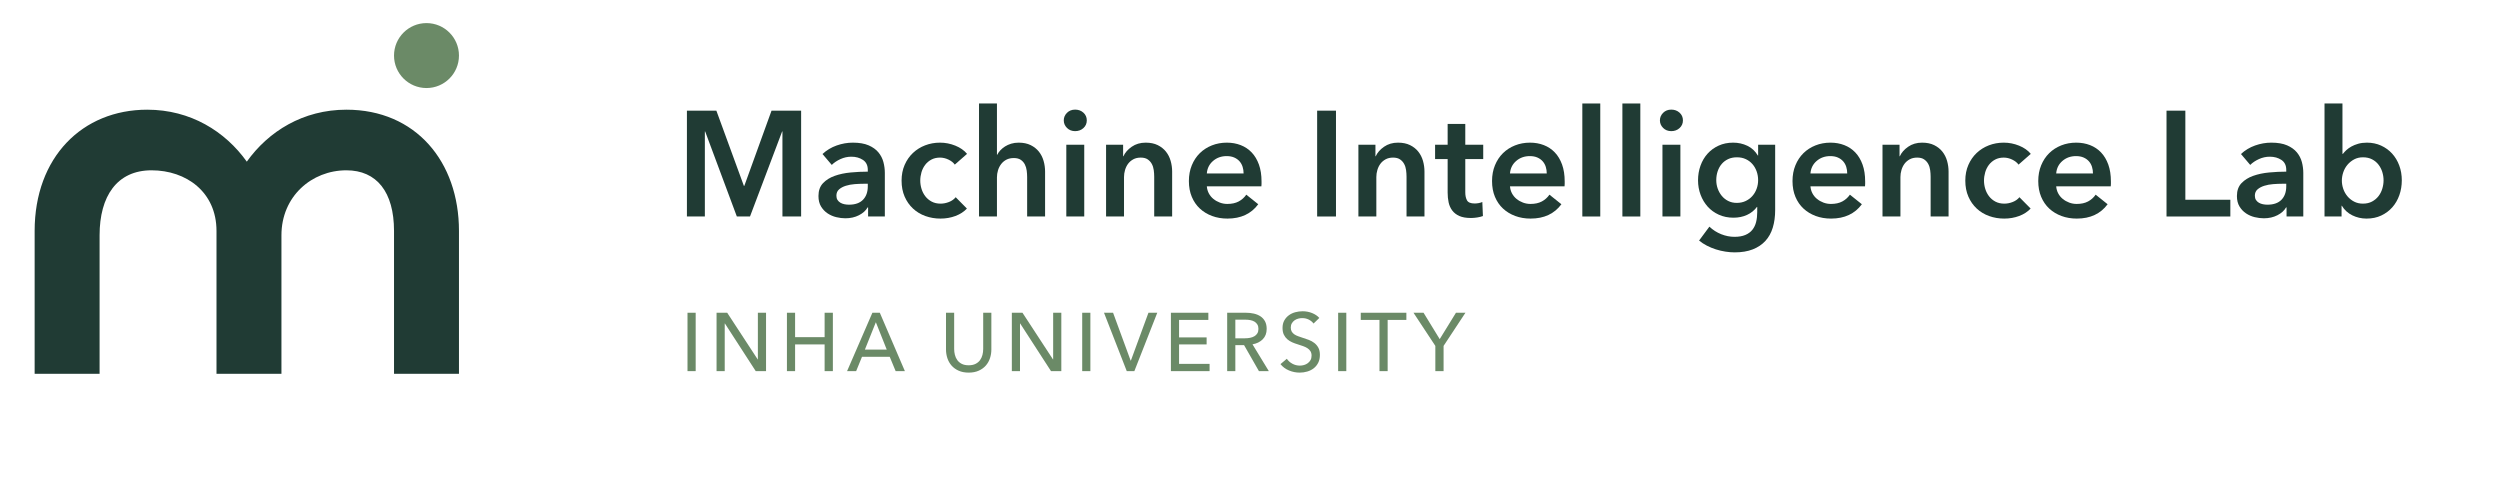
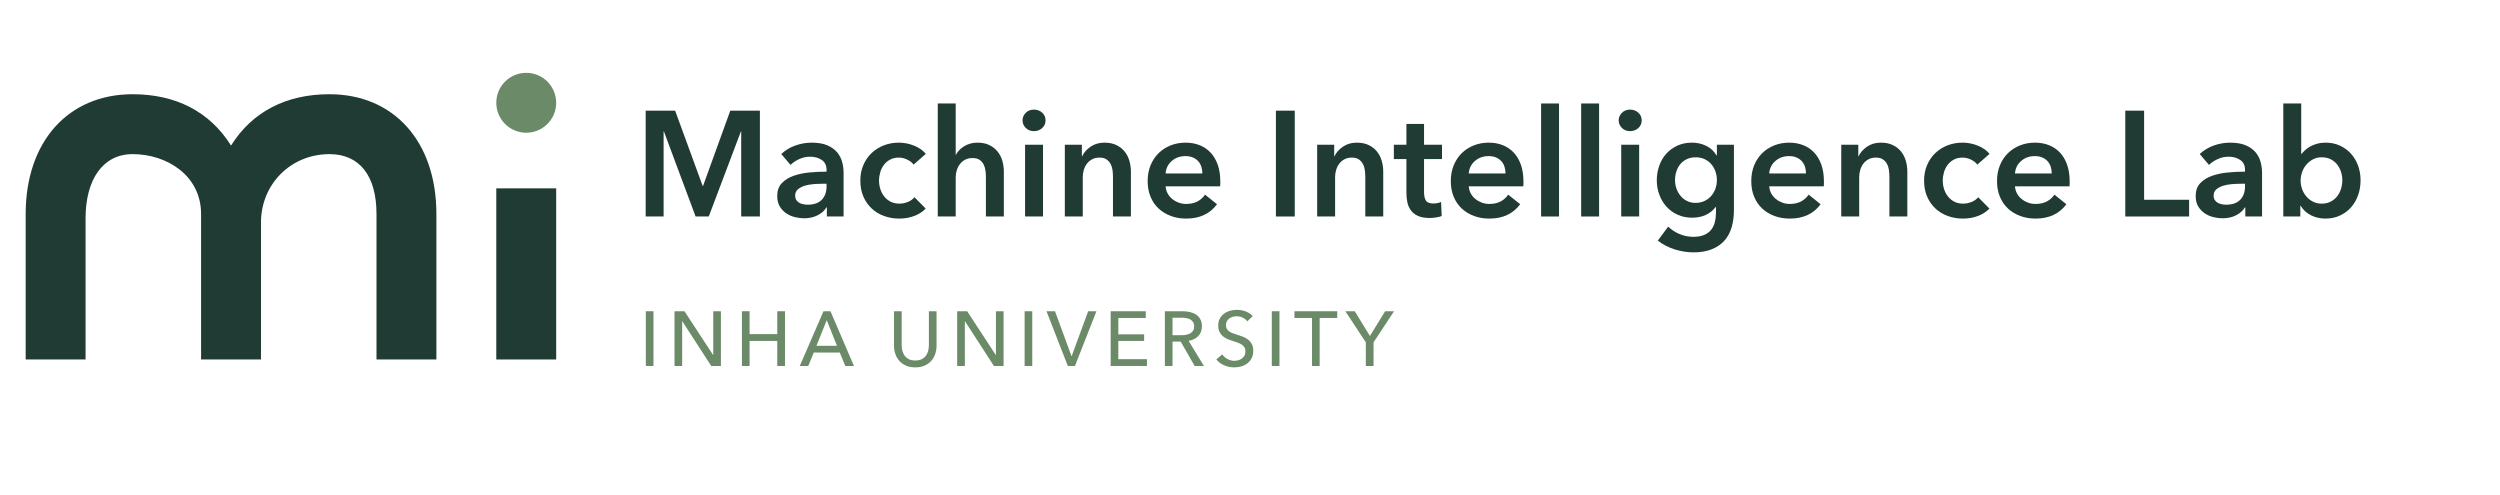
<svg xmlns="http://www.w3.org/2000/svg" viewBox="0 0 485 96" role="img" aria-label="Machine Intelligence Lab · Inha University">
-   <g transform="translate(0 7) scale(.84)">
-     <path d="M8 78V45C8 28 19 17 34 17C44 17 52 22 57 29C62 22 70 17 80 17C96 17 106 29 106 45V78H91V45C91 36 87 31 80 31C72 31 65 37 65 46V78H50V45C50 36 43 31 35 31C27 31 23 37 23 46V78Z" fill="#203b34" />
-     <circle cx="98.5" cy="4.5" r="7.5" fill="#6b8a67" />
+   <g transform="translate(0 5) scale(.83)">
+     <path d="M6 78V44C6 27 16 16 31 16C41 16 49 20 54 28C59 20 67 16 77 16C92 16 102 27 102 44V78H88V44C88 35 84 30 77 30C68 30 61 37 61 46V78H47V44C47 35 39 30 31 30C24 30 20 36 20 45V78Z" fill="#203b34" />
+     <path d="M116 38H130V78H116Z" fill="#203b34" />
+     <circle cx="123" cy="18" r="7" fill="#6b8a67" />
  </g>
  <g fill="#203b34">
-     <path d="M78 708H275L459 205H462L644 708H842V0H717V569H715L500 0H412L200 569H198V0H78Z" transform="translate(131.000 42) scale(0.029 -0.029)" />
-     <path d="M370 61H367Q349 29 309.0 8.5Q269 -12 218 -12Q189 -12 157.5 -4.5Q126 3 99.5 20.5Q73 38 55.5 66.5Q38 95 38 137Q38 191 68.5 223.0Q99 255 147.0 272.0Q195 289 253.5 294.5Q312 300 368 300V312Q368 357 335.5 378.5Q303 400 258 400Q220 400 185.0 384.0Q150 368 127 345L65 418Q106 456 159.5 475.0Q213 494 268 494Q332 494 373.5 476.0Q415 458 439.0 429.0Q463 400 472.5 364.0Q482 328 482 292V0H370ZM368 219H341Q312 219 280.0 216.5Q248 214 221.0 205.5Q194 197 176.0 181.5Q158 166 158 139Q158 122 165.5 110.5Q173 99 185.0 92.0Q197 85 212.0 82.0Q227 79 242 79Q304 79 336.0 112.0Q368 145 368 202Z" transform="translate(157.680 42) scale(0.029 -0.029)" />
-     <path d="M400 347Q386 367 358.0 380.5Q330 394 301 394Q268 394 243.0 380.5Q218 367 201.5 345.0Q185 323 177.0 295.5Q169 268 169 240Q169 212 177.5 184.5Q186 157 203.0 135.0Q220 113 245.5 99.5Q271 86 305 86Q333 86 361.0 97.0Q389 108 406 129L481 53Q451 21 404.5 3.5Q358 -14 304 -14Q251 -14 203.5 3.0Q156 20 120.5 53.0Q85 86 64.5 133.0Q44 180 44 240Q44 298 64.5 345.0Q85 392 120.0 425.0Q155 458 201.5 476.0Q248 494 301 494Q354 494 403.5 474.0Q453 454 482 419Z" transform="translate(173.630 42) scale(0.029 -0.029)" />
-     <path d="M339 494Q386 494 419.5 477.5Q453 461 474.5 434.0Q496 407 506.0 372.0Q516 337 516 300V0H396V264Q396 285 393.0 307.5Q390 330 380.5 348.5Q371 367 353.5 379.0Q336 391 307 391Q278 391 257.0 380.0Q236 369 222.0 350.5Q208 332 201.0 309.0Q194 286 194 262V0H74V756H194V413H196Q203 428 216.5 442.5Q230 457 248.0 468.5Q266 480 289.0 487.0Q312 494 339 494Z" transform="translate(187.782 42) scale(0.029 -0.029)" />
-     <path d="M74 480H194V0H74ZM57 643Q57 672 78.5 693.5Q100 715 133 715Q166 715 188.5 694.5Q211 674 211 643Q211 612 188.5 591.5Q166 571 133 571Q100 571 78.5 592.5Q57 614 57 643Z" transform="translate(204.718 42) scale(0.029 -0.029)" />
-     <path d="M72 480H186V403H188Q204 439 243.5 466.5Q283 494 337 494Q384 494 417.5 477.5Q451 461 472.5 434.0Q494 407 504.0 372.0Q514 337 514 300V0H394V266Q394 287 391.0 310.0Q388 333 378.0 351.5Q368 370 350.5 382.0Q333 394 304 394Q275 394 254.0 382.5Q233 371 219.5 353.0Q206 335 199.0 311.5Q192 288 192 264V0H72Z" transform="translate(212.490 42) scale(0.029 -0.029)" />
-     <path d="M410 288Q410 311 403.5 332.0Q397 353 383.0 369.0Q369 385 347.5 394.5Q326 404 297 404Q243 404 205.5 371.5Q168 339 164 288ZM530 234Q530 226 530.0 218.0Q530 210 529 202H164Q166 176 177.5 154.5Q189 133 208.0 117.5Q227 102 251.0 93.0Q275 84 301 84Q346 84 377.0 100.5Q408 117 428 146L508 82Q437 -14 302 -14Q246 -14 199.0 3.5Q152 21 117.5 53.0Q83 85 63.5 131.5Q44 178 44 237Q44 295 63.5 342.5Q83 390 117.0 423.5Q151 457 197.5 475.5Q244 494 298 494Q348 494 390.5 477.5Q433 461 464.0 428.5Q495 396 512.5 347.5Q530 299 530 234Z" transform="translate(229.368 42) scale(0.029 -0.029)" />
-     <path d="M78 708H204V0H78Z" transform="translate(253.264 42) scale(0.029 -0.029)" />
-     <path d="M72 480H186V403H188Q204 439 243.5 466.5Q283 494 337 494Q384 494 417.5 477.5Q451 461 472.5 434.0Q494 407 504.0 372.0Q514 337 514 300V0H394V266Q394 287 391.0 310.0Q388 333 378.0 351.5Q368 370 350.5 382.0Q333 394 304 394Q275 394 254.0 382.5Q233 371 219.5 353.0Q206 335 199.0 311.5Q192 288 192 264V0H72Z" transform="translate(261.442 42) scale(0.029 -0.029)" />
-     <path d="M3 384V480H87V619H205V480H325V384H205V161Q205 129 216.5 108.0Q228 87 268 87Q280 87 294.0 89.5Q308 92 319 97L323 3Q307 -3 285.0 -6.5Q263 -10 243 -10Q195 -10 165.0 3.5Q135 17 117.5 40.5Q100 64 93.5 94.5Q87 125 87 160V384Z" transform="translate(278.320 42) scale(0.029 -0.029)" />
-     <path d="M410 288Q410 311 403.5 332.0Q397 353 383.0 369.0Q369 385 347.5 394.5Q326 404 297 404Q243 404 205.5 371.5Q168 339 164 288ZM530 234Q530 226 530.0 218.0Q530 210 529 202H164Q166 176 177.5 154.5Q189 133 208.0 117.5Q227 102 251.0 93.0Q275 84 301 84Q346 84 377.0 100.5Q408 117 428 146L508 82Q437 -14 302 -14Q246 -14 199.0 3.5Q152 21 117.5 53.0Q83 85 63.5 131.5Q44 178 44 237Q44 295 63.5 342.5Q83 390 117.0 423.5Q151 457 197.5 475.5Q244 494 298 494Q348 494 390.5 477.5Q433 461 464.0 428.5Q495 396 512.5 347.5Q530 299 530 234Z" transform="translate(288.180 42) scale(0.029 -0.029)" />
-     <path d="M74 756H194V0H74Z" transform="translate(304.826 42) scale(0.029 -0.029)" />
-     <path d="M74 756H194V0H74Z" transform="translate(312.598 42) scale(0.029 -0.029)" />
-     <path d="M74 480H194V0H74ZM57 643Q57 672 78.5 693.5Q100 715 133 715Q166 715 188.5 694.5Q211 674 211 643Q211 612 188.5 591.5Q166 571 133 571Q100 571 78.5 592.5Q57 614 57 643Z" transform="translate(320.370 42) scale(0.029 -0.029)" />
-     <path d="M560 480V43Q560 -22 544.0 -74.5Q528 -127 494.5 -163.5Q461 -200 410.0 -220.0Q359 -240 289 -240Q260 -240 227.5 -235.0Q195 -230 163.5 -220.0Q132 -210 103.0 -195.0Q74 -180 51 -161L120 -68Q155 -101 199.0 -118.5Q243 -136 288 -136Q331 -136 360.5 -123.5Q390 -111 407.5 -89.0Q425 -67 432.5 -37.0Q440 -7 440 29V64H438Q412 29 371.5 10.5Q331 -8 281 -8Q227 -8 183.0 12.0Q139 32 108.5 66.0Q78 100 61.0 145.5Q44 191 44 242Q44 294 60.5 340.0Q77 386 107.5 420.0Q138 454 181.5 474.0Q225 494 279 494Q330 494 374.0 473.0Q418 452 444 408H446V480ZM304 396Q271 396 245.5 384.0Q220 372 202.5 351.5Q185 331 175.5 303.0Q166 275 166 243Q166 214 175.5 187.0Q185 160 202.5 138.5Q220 117 245.5 104.0Q271 91 303 91Q336 91 362.5 103.5Q389 116 407.5 137.0Q426 158 436.0 185.5Q446 213 446 243Q446 274 436.0 302.0Q426 330 407.5 351.0Q389 372 363.0 384.0Q337 396 304 396Z" transform="translate(328.142 42) scale(0.029 -0.029)" />
-     <path d="M410 288Q410 311 403.5 332.0Q397 353 383.0 369.0Q369 385 347.5 394.5Q326 404 297 404Q243 404 205.5 371.5Q168 339 164 288ZM530 234Q530 226 530.0 218.0Q530 210 529 202H164Q166 176 177.5 154.5Q189 133 208.0 117.5Q227 102 251.0 93.0Q275 84 301 84Q346 84 377.0 100.5Q408 117 428 146L508 82Q437 -14 302 -14Q246 -14 199.0 3.5Q152 21 117.5 53.0Q83 85 63.5 131.5Q44 178 44 237Q44 295 63.5 342.5Q83 390 117.0 423.5Q151 457 197.5 475.5Q244 494 298 494Q348 494 390.5 477.5Q433 461 464.0 428.5Q495 396 512.5 347.5Q530 299 530 234Z" transform="translate(346.470 42) scale(0.029 -0.029)" />
-     <path d="M72 480H186V403H188Q204 439 243.5 466.5Q283 494 337 494Q384 494 417.5 477.5Q451 461 472.5 434.0Q494 407 504.0 372.0Q514 337 514 300V0H394V266Q394 287 391.0 310.0Q388 333 378.0 351.5Q368 370 350.5 382.0Q333 394 304 394Q275 394 254.0 382.5Q233 371 219.5 353.0Q206 335 199.0 311.5Q192 288 192 264V0H72Z" transform="translate(363.116 42) scale(0.029 -0.029)" />
-     <path d="M400 347Q386 367 358.0 380.5Q330 394 301 394Q268 394 243.0 380.5Q218 367 201.5 345.0Q185 323 177.0 295.5Q169 268 169 240Q169 212 177.5 184.5Q186 157 203.0 135.0Q220 113 245.5 99.5Q271 86 305 86Q333 86 361.0 97.0Q389 108 406 129L481 53Q451 21 404.5 3.5Q358 -14 304 -14Q251 -14 203.5 3.0Q156 20 120.5 53.0Q85 86 64.5 133.0Q44 180 44 240Q44 298 64.5 345.0Q85 392 120.0 425.0Q155 458 201.5 476.0Q248 494 301 494Q354 494 403.5 474.0Q453 454 482 419Z" transform="translate(379.994 42) scale(0.029 -0.029)" />
-     <path d="M410 288Q410 311 403.5 332.0Q397 353 383.0 369.0Q369 385 347.5 394.5Q326 404 297 404Q243 404 205.5 371.5Q168 339 164 288ZM530 234Q530 226 530.0 218.0Q530 210 529 202H164Q166 176 177.5 154.5Q189 133 208.0 117.5Q227 102 251.0 93.0Q275 84 301 84Q346 84 377.0 100.5Q408 117 428 146L508 82Q437 -14 302 -14Q246 -14 199.0 3.5Q152 21 117.5 53.0Q83 85 63.5 131.5Q44 178 44 237Q44 295 63.5 342.5Q83 390 117.0 423.5Q151 457 197.5 475.5Q244 494 298 494Q348 494 390.5 477.5Q433 461 464.0 428.5Q495 396 512.5 347.5Q530 299 530 234Z" transform="translate(394.146 42) scale(0.029 -0.029)" />
-     <path d="M78 708H204V112H505V0H78Z" transform="translate(418.042 42) scale(0.029 -0.029)" />
-     <path d="M370 61H367Q349 29 309.0 8.5Q269 -12 218 -12Q189 -12 157.5 -4.5Q126 3 99.5 20.5Q73 38 55.5 66.5Q38 95 38 137Q38 191 68.5 223.0Q99 255 147.0 272.0Q195 289 253.5 294.5Q312 300 368 300V312Q368 357 335.5 378.5Q303 400 258 400Q220 400 185.0 384.0Q150 368 127 345L65 418Q106 456 159.5 475.0Q213 494 268 494Q332 494 373.5 476.0Q415 458 439.0 429.0Q463 400 472.5 364.0Q482 328 482 292V0H370ZM368 219H341Q312 219 280.0 216.5Q248 214 221.0 205.5Q194 197 176.0 181.5Q158 166 158 139Q158 122 165.5 110.5Q173 99 185.0 92.0Q197 85 212.0 82.0Q227 79 242 79Q304 79 336.0 112.0Q368 145 368 202Z" transform="translate(432.861 42) scale(0.029 -0.029)" />
-     <path d="M194 756V419H197Q206 431 220.0 444.0Q234 457 253.5 468.0Q273 479 299.0 486.5Q325 494 358 494Q409 494 452.0 474.5Q495 455 526.0 421.0Q557 387 574.0 341.0Q591 295 591 242Q591 189 574.5 142.5Q558 96 527.5 61.5Q497 27 453.5 6.5Q410 -14 355 -14Q304 -14 259.5 8.0Q215 30 190 72H188V0H74V756ZM469 242Q469 270 460.5 297.5Q452 325 435.0 347.0Q418 369 392.0 382.5Q366 396 331 396Q298 396 272.0 382.0Q246 368 227.5 346.0Q209 324 199.5 296.0Q190 268 190 240Q190 212 199.5 184.5Q209 157 227.5 135.0Q246 113 272.0 99.5Q298 86 331 86Q366 86 392.0 100.0Q418 114 435.0 136.0Q452 158 460.5 186.0Q469 214 469 242Z" transform="translate(448.811 42) scale(0.029 -0.029)" />
+     <path d="M78 708H275L459 205H462L644 708H842V0H717V569H715L500 0H412L200 569H198V0H78Z" transform="translate(123.000 42) scale(0.029 -0.029)" />
+     <path d="M370 61H367Q349 29 309.0 8.5Q269 -12 218 -12Q189 -12 157.5 -4.5Q126 3 99.5 20.5Q73 38 55.5 66.5Q38 95 38 137Q38 191 68.5 223.0Q99 255 147.0 272.0Q195 289 253.5 294.5Q312 300 368 300V312Q368 357 335.5 378.5Q303 400 258 400Q220 400 185.0 384.0Q150 368 127 345L65 418Q106 456 159.5 475.0Q213 494 268 494Q332 494 373.5 476.0Q415 458 439.0 429.0Q463 400 472.5 364.0Q482 328 482 292V0H370ZM368 219H341Q312 219 280.0 216.5Q248 214 221.0 205.5Q194 197 176.0 181.5Q158 166 158 139Q158 122 165.5 110.5Q173 99 185.0 92.0Q197 85 212.0 82.0Q227 79 242 79Q304 79 336.0 112.0Q368 145 368 202Z" transform="translate(149.680 42) scale(0.029 -0.029)" />
+     <path d="M400 347Q386 367 358.0 380.5Q330 394 301 394Q268 394 243.0 380.5Q218 367 201.5 345.0Q185 323 177.0 295.5Q169 268 169 240Q169 212 177.5 184.5Q186 157 203.0 135.0Q220 113 245.5 99.5Q271 86 305 86Q333 86 361.0 97.0Q389 108 406 129L481 53Q451 21 404.5 3.5Q358 -14 304 -14Q251 -14 203.5 3.0Q156 20 120.5 53.0Q85 86 64.5 133.0Q44 180 44 240Q44 298 64.5 345.0Q85 392 120.0 425.0Q155 458 201.5 476.0Q248 494 301 494Q354 494 403.5 474.0Q453 454 482 419Z" transform="translate(165.630 42) scale(0.029 -0.029)" />
+     <path d="M339 494Q386 494 419.5 477.5Q453 461 474.5 434.0Q496 407 506.0 372.0Q516 337 516 300V0H396V264Q396 285 393.0 307.5Q390 330 380.5 348.5Q371 367 353.5 379.0Q336 391 307 391Q278 391 257.0 380.0Q236 369 222.0 350.5Q208 332 201.0 309.0Q194 286 194 262V0H74V756H194V413H196Q203 428 216.5 442.5Q230 457 248.0 468.5Q266 480 289.0 487.0Q312 494 339 494Z" transform="translate(179.782 42) scale(0.029 -0.029)" />
+     <path d="M74 480H194V0H74ZM57 643Q57 672 78.5 693.5Q100 715 133 715Q166 715 188.5 694.5Q211 674 211 643Q211 612 188.5 591.5Q166 571 133 571Q100 571 78.5 592.5Q57 614 57 643Z" transform="translate(196.718 42) scale(0.029 -0.029)" />
+     <path d="M72 480H186V403H188Q204 439 243.5 466.5Q283 494 337 494Q384 494 417.5 477.5Q451 461 472.5 434.0Q494 407 504.0 372.0Q514 337 514 300V0H394V266Q394 287 391.0 310.0Q388 333 378.0 351.5Q368 370 350.5 382.0Q333 394 304 394Q275 394 254.0 382.5Q233 371 219.5 353.0Q206 335 199.0 311.5Q192 288 192 264V0H72Z" transform="translate(204.490 42) scale(0.029 -0.029)" />
+     <path d="M410 288Q410 311 403.5 332.0Q397 353 383.0 369.0Q369 385 347.5 394.5Q326 404 297 404Q243 404 205.5 371.5Q168 339 164 288ZM530 234Q530 226 530.0 218.0Q530 210 529 202H164Q166 176 177.5 154.5Q189 133 208.0 117.5Q227 102 251.0 93.0Q275 84 301 84Q346 84 377.0 100.5Q408 117 428 146L508 82Q437 -14 302 -14Q246 -14 199.0 3.5Q152 21 117.5 53.0Q83 85 63.5 131.5Q44 178 44 237Q44 295 63.5 342.5Q83 390 117.0 423.5Q151 457 197.5 475.5Q244 494 298 494Q348 494 390.5 477.5Q433 461 464.0 428.5Q495 396 512.5 347.5Q530 299 530 234Z" transform="translate(221.368 42) scale(0.029 -0.029)" />
+     <path d="M78 708H204V0H78Z" transform="translate(245.264 42) scale(0.029 -0.029)" />
+     <path d="M72 480H186V403H188Q204 439 243.5 466.5Q283 494 337 494Q384 494 417.5 477.5Q451 461 472.5 434.0Q494 407 504.0 372.0Q514 337 514 300V0H394V266Q394 287 391.0 310.0Q388 333 378.0 351.5Q368 370 350.5 382.0Q333 394 304 394Q275 394 254.0 382.5Q233 371 219.5 353.0Q206 335 199.0 311.5Q192 288 192 264V0H72Z" transform="translate(253.442 42) scale(0.029 -0.029)" />
+     <path d="M3 384V480H87V619H205V480H325V384H205V161Q205 129 216.5 108.0Q228 87 268 87Q280 87 294.0 89.5Q308 92 319 97L323 3Q307 -3 285.0 -6.5Q263 -10 243 -10Q195 -10 165.0 3.5Q135 17 117.5 40.5Q100 64 93.5 94.5Q87 125 87 160V384Z" transform="translate(270.320 42) scale(0.029 -0.029)" />
+     <path d="M410 288Q410 311 403.5 332.0Q397 353 383.0 369.0Q369 385 347.5 394.5Q326 404 297 404Q243 404 205.5 371.5Q168 339 164 288ZM530 234Q530 226 530.0 218.0Q530 210 529 202H164Q166 176 177.5 154.5Q189 133 208.0 117.5Q227 102 251.0 93.0Q275 84 301 84Q346 84 377.0 100.5Q408 117 428 146L508 82Q437 -14 302 -14Q246 -14 199.0 3.5Q152 21 117.5 53.0Q83 85 63.5 131.5Q44 178 44 237Q44 295 63.5 342.5Q83 390 117.0 423.5Q151 457 197.5 475.5Q244 494 298 494Q348 494 390.5 477.5Q433 461 464.0 428.5Q495 396 512.5 347.5Q530 299 530 234Z" transform="translate(280.180 42) scale(0.029 -0.029)" />
+     <path d="M74 756H194V0H74Z" transform="translate(296.826 42) scale(0.029 -0.029)" />
+     <path d="M74 756H194V0H74Z" transform="translate(304.598 42) scale(0.029 -0.029)" />
+     <path d="M74 480H194V0H74ZM57 643Q57 672 78.5 693.5Q100 715 133 715Q166 715 188.5 694.5Q211 674 211 643Q211 612 188.5 591.5Q166 571 133 571Q100 571 78.5 592.5Q57 614 57 643Z" transform="translate(312.370 42) scale(0.029 -0.029)" />
+     <path d="M560 480V43Q560 -22 544.0 -74.5Q528 -127 494.5 -163.5Q461 -200 410.0 -220.0Q359 -240 289 -240Q260 -240 227.5 -235.0Q195 -230 163.5 -220.0Q132 -210 103.0 -195.0Q74 -180 51 -161L120 -68Q155 -101 199.0 -118.5Q243 -136 288 -136Q331 -136 360.5 -123.5Q390 -111 407.5 -89.0Q425 -67 432.5 -37.0Q440 -7 440 29V64H438Q412 29 371.5 10.5Q331 -8 281 -8Q227 -8 183.0 12.0Q139 32 108.5 66.0Q78 100 61.0 145.5Q44 191 44 242Q44 294 60.5 340.0Q77 386 107.5 420.0Q138 454 181.5 474.0Q225 494 279 494Q330 494 374.0 473.0Q418 452 444 408H446V480ZM304 396Q271 396 245.5 384.0Q220 372 202.5 351.5Q185 331 175.5 303.0Q166 275 166 243Q166 214 175.5 187.0Q185 160 202.5 138.5Q220 117 245.5 104.0Q271 91 303 91Q336 91 362.5 103.5Q389 116 407.5 137.0Q426 158 436.0 185.5Q446 213 446 243Q446 274 436.0 302.0Q426 330 407.5 351.0Q389 372 363.0 384.0Q337 396 304 396Z" transform="translate(320.142 42) scale(0.029 -0.029)" />
+     <path d="M410 288Q410 311 403.5 332.0Q397 353 383.0 369.0Q369 385 347.5 394.5Q326 404 297 404Q243 404 205.5 371.5Q168 339 164 288ZM530 234Q530 226 530.0 218.0Q530 210 529 202H164Q166 176 177.5 154.5Q189 133 208.0 117.5Q227 102 251.0 93.0Q275 84 301 84Q346 84 377.0 100.5Q408 117 428 146L508 82Q437 -14 302 -14Q246 -14 199.0 3.5Q152 21 117.5 53.0Q83 85 63.5 131.5Q44 178 44 237Q44 295 63.5 342.5Q83 390 117.0 423.5Q151 457 197.5 475.5Q244 494 298 494Q348 494 390.5 477.5Q433 461 464.0 428.5Q495 396 512.5 347.5Q530 299 530 234Z" transform="translate(338.470 42) scale(0.029 -0.029)" />
+     <path d="M72 480H186V403H188Q204 439 243.5 466.5Q283 494 337 494Q384 494 417.5 477.5Q451 461 472.5 434.0Q494 407 504.0 372.0Q514 337 514 300V0H394V266Q394 287 391.0 310.0Q388 333 378.0 351.5Q368 370 350.5 382.0Q333 394 304 394Q275 394 254.0 382.5Q233 371 219.5 353.0Q206 335 199.0 311.5Q192 288 192 264V0H72Z" transform="translate(355.116 42) scale(0.029 -0.029)" />
+     <path d="M400 347Q386 367 358.0 380.5Q330 394 301 394Q268 394 243.0 380.5Q218 367 201.5 345.0Q185 323 177.0 295.5Q169 268 169 240Q169 212 177.5 184.5Q186 157 203.0 135.0Q220 113 245.5 99.5Q271 86 305 86Q333 86 361.0 97.0Q389 108 406 129L481 53Q451 21 404.5 3.5Q358 -14 304 -14Q251 -14 203.5 3.0Q156 20 120.5 53.0Q85 86 64.5 133.0Q44 180 44 240Q44 298 64.5 345.0Q85 392 120.0 425.0Q155 458 201.5 476.0Q248 494 301 494Q354 494 403.5 474.0Q453 454 482 419Z" transform="translate(371.994 42) scale(0.029 -0.029)" />
+     <path d="M410 288Q410 311 403.5 332.0Q397 353 383.0 369.0Q369 385 347.5 394.5Q326 404 297 404Q243 404 205.5 371.5Q168 339 164 288ZM530 234Q530 226 530.0 218.0Q530 210 529 202H164Q166 176 177.5 154.5Q189 133 208.0 117.5Q227 102 251.0 93.0Q275 84 301 84Q346 84 377.0 100.5Q408 117 428 146L508 82Q437 -14 302 -14Q246 -14 199.0 3.5Q152 21 117.5 53.0Q83 85 63.5 131.5Q44 178 44 237Q44 295 63.5 342.5Q83 390 117.0 423.5Q151 457 197.5 475.5Q244 494 298 494Q348 494 390.5 477.5Q433 461 464.0 428.5Q495 396 512.5 347.5Q530 299 530 234Z" transform="translate(386.146 42) scale(0.029 -0.029)" />
+     <path d="M78 708H204V112H505V0H78Z" transform="translate(410.042 42) scale(0.029 -0.029)" />
+     <path d="M370 61H367Q349 29 309.0 8.5Q269 -12 218 -12Q189 -12 157.5 -4.5Q126 3 99.5 20.5Q73 38 55.5 66.5Q38 95 38 137Q38 191 68.5 223.0Q99 255 147.0 272.0Q195 289 253.5 294.5Q312 300 368 300V312Q368 357 335.5 378.5Q303 400 258 400Q220 400 185.0 384.0Q150 368 127 345L65 418Q106 456 159.5 475.0Q213 494 268 494Q332 494 373.5 476.0Q415 458 439.0 429.0Q463 400 472.5 364.0Q482 328 482 292V0H370ZM368 219H341Q312 219 280.0 216.5Q248 214 221.0 205.5Q194 197 176.0 181.5Q158 166 158 139Q158 122 165.5 110.5Q173 99 185.0 92.0Q197 85 212.0 82.0Q227 79 242 79Q304 79 336.0 112.0Q368 145 368 202Z" transform="translate(424.861 42) scale(0.029 -0.029)" />
+     <path d="M194 756V419H197Q206 431 220.0 444.0Q234 457 253.5 468.0Q273 479 299.0 486.5Q325 494 358 494Q409 494 452.0 474.5Q495 455 526.0 421.0Q557 387 574.0 341.0Q591 295 591 242Q591 189 574.5 142.5Q558 96 527.5 61.5Q497 27 453.5 6.5Q410 -14 355 -14Q304 -14 259.5 8.0Q215 30 190 72H188V0H74V756ZM469 242Q469 270 460.5 297.5Q452 325 435.0 347.0Q418 369 392.0 382.5Q366 396 331 396Q298 396 272.0 382.0Q246 368 227.5 346.0Q209 324 199.5 296.0Q190 268 190 240Q190 212 199.5 184.5Q209 157 227.5 135.0Q246 113 272.0 99.5Q298 86 331 86Q366 86 392.0 100.0Q418 114 435.0 136.0Q452 158 460.5 186.0Q469 214 469 242Z" transform="translate(440.811 42) scale(0.029 -0.029)" />
  </g>
  <g fill="#6b8a67">
-     <path d="M185 0H86V708H185Z" transform="translate(132.000 72) scale(0.016 -0.016)" />
-     <path d="M585 142H587V708H686V0H561L187 578H185V0H86V708H215Z" transform="translate(137.636 72) scale(0.016 -0.016)" />
-     <path d="M86 708H185V412H543V708H643V0H543V324H185V0H86Z" transform="translate(151.288 72) scale(0.016 -0.016)" />
-     <path d="M115 0H5L312 708H402L706 0H594L522 174H186ZM221 261H486L354 593Z" transform="translate(164.252 72) scale(0.016 -0.016)" />
-     <path d="M356 -18Q286 -18 234.0 5.5Q182 29 148.0 68.0Q114 107 97.5 157.5Q81 208 81 262V708H180V268Q180 232 189.0 196.5Q198 161 218.5 133.0Q239 105 272.5 88.0Q306 71 356 71Q405 71 439.0 88.0Q473 105 493.5 133.0Q514 161 523.0 196.5Q532 232 532 268V708H631V262Q631 208 614.5 157.5Q598 107 564.0 68.0Q530 29 478.0 5.5Q426 -18 356 -18Z" transform="translate(182.228 72) scale(0.016 -0.016)" />
-     <path d="M585 142H587V708H686V0H561L187 578H185V0H86V708H215Z" transform="translate(194.920 72) scale(0.016 -0.016)" />
-     <path d="M185 0H86V708H185Z" transform="translate(208.572 72) scale(0.016 -0.016)" />
-     <path d="M321 128H324L537 708H644L366 0H274L-2 708H108Z" transform="translate(214.208 72) scale(0.016 -0.016)" />
-     <path d="M185 88H555V0H86V708H540V621H185V409H519V324H185Z" transform="translate(225.780 72) scale(0.016 -0.016)" />
-     <path d="M185 0H86V708H313Q364 708 410.0 697.5Q456 687 490.5 664.0Q525 641 545.0 603.5Q565 566 565 512Q565 434 517.0 386.0Q469 338 393 325L591 0H471L291 315H185ZM185 398H299Q334 398 364.0 404.0Q394 410 416.5 423.5Q439 437 452.0 458.5Q465 480 465 512Q465 544 452.0 565.5Q439 587 417.5 600.0Q396 613 367.0 618.5Q338 624 306 624H185Z" transform="translate(236.696 72) scale(0.016 -0.016)" />
-     <path d="M438 577Q417 606 381.0 624.5Q345 643 300 643Q276 643 251.5 636.5Q227 630 207.0 615.5Q187 601 174.5 579.5Q162 558 162 528Q162 499 173.5 479.5Q185 460 204.5 446.5Q224 433 250.5 423.5Q277 414 307 404Q343 393 380.0 379.0Q417 365 447.0 342.0Q477 319 496.0 284.5Q515 250 515 197Q515 142 494.5 101.5Q474 61 440.0 34.5Q406 8 361.5 -5.0Q317 -18 270 -18Q203 -18 140.5 8.0Q78 34 37 85L114 150Q139 113 181.0 90.0Q223 67 272 67Q297 67 322.0 74.0Q347 81 367.5 96.0Q388 111 401.0 133.5Q414 156 414 188Q414 220 400.5 241.5Q387 263 364.0 278.0Q341 293 310.5 303.5Q280 314 246 325Q212 335 179.0 349.5Q146 364 120.0 386.5Q94 409 78.0 442.0Q62 475 62 524Q62 577 83.5 615.0Q105 653 139.5 678.0Q174 703 217.5 714.5Q261 726 305 726Q367 726 421.0 704.0Q475 682 508 645Z" transform="translate(247.820 72) scale(0.016 -0.016)" />
-     <path d="M185 0H86V708H185Z" transform="translate(258.224 72) scale(0.016 -0.016)" />
-     <path d="M334 0H235V621H8V708H561V621H334Z" transform="translate(263.860 72) scale(0.016 -0.016)" />
-     <path d="M362 0H262V306L-3 708H119L315 388L512 708H627L362 306Z" transform="translate(274.264 72) scale(0.016 -0.016)" />
+     <path d="M185 0H86V708H185Z" transform="translate(124.000 71) scale(0.015 -0.015)" />
+     <path d="M585 142H587V708H686V0H561L187 578H185V0H86V708H215Z" transform="translate(129.565 71) scale(0.015 -0.015)" />
+     <path d="M86 708H185V412H543V708H643V0H543V324H185V0H86Z" transform="translate(142.645 71) scale(0.015 -0.015)" />
+     <path d="M115 0H5L312 708H402L706 0H594L522 174H186ZM221 261H486L354 593Z" transform="translate(155.080 71) scale(0.015 -0.015)" />
+     <path d="M356 -18Q286 -18 234.0 5.5Q182 29 148.0 68.0Q114 107 97.5 157.5Q81 208 81 262V708H180V268Q180 232 189.0 196.5Q198 161 218.5 133.0Q239 105 272.5 88.0Q306 71 356 71Q405 71 439.0 88.0Q473 105 493.5 133.0Q514 161 523.0 196.5Q532 232 532 268V708H631V262Q631 208 614.5 157.5Q598 107 564.0 68.0Q530 29 478.0 5.5Q426 -18 356 -18Z" transform="translate(172.225 71) scale(0.015 -0.015)" />
+     <path d="M585 142H587V708H686V0H561L187 578H185V0H86V708H215Z" transform="translate(184.405 71) scale(0.015 -0.015)" />
+     <path d="M185 0H86V708H185Z" transform="translate(197.485 71) scale(0.015 -0.015)" />
+     <path d="M321 128H324L537 708H644L366 0H274L-2 708H108Z" transform="translate(203.050 71) scale(0.015 -0.015)" />
+     <path d="M185 88H555V0H86V708H540V621H185V409H519V324H185Z" transform="translate(214.180 71) scale(0.015 -0.015)" />
+     <path d="M185 0H86V708H313Q364 708 410.0 697.5Q456 687 490.5 664.0Q525 641 545.0 603.5Q565 566 565 512Q565 434 517.0 386.0Q469 338 393 325L591 0H471L291 315H185ZM185 398H299Q334 398 364.0 404.0Q394 410 416.5 423.5Q439 437 452.0 458.5Q465 480 465 512Q465 544 452.0 565.5Q439 587 417.5 600.0Q396 613 367.0 618.5Q338 624 306 624H185Z" transform="translate(224.695 71) scale(0.015 -0.015)" />
+     <path d="M438 577Q417 606 381.0 624.5Q345 643 300 643Q276 643 251.5 636.5Q227 630 207.0 615.5Q187 601 174.5 579.5Q162 558 162 528Q162 499 173.5 479.5Q185 460 204.5 446.5Q224 433 250.5 423.5Q277 414 307 404Q343 393 380.0 379.0Q417 365 447.0 342.0Q477 319 496.0 284.5Q515 250 515 197Q515 142 494.5 101.5Q474 61 440.0 34.5Q406 8 361.5 -5.0Q317 -18 270 -18Q203 -18 140.5 8.0Q78 34 37 85L114 150Q139 113 181.0 90.0Q223 67 272 67Q297 67 322.0 74.0Q347 81 367.5 96.0Q388 111 401.0 133.5Q414 156 414 188Q414 220 400.5 241.5Q387 263 364.0 278.0Q341 293 310.5 303.5Q280 314 246 325Q212 335 179.0 349.5Q146 364 120.0 386.5Q94 409 78.0 442.0Q62 475 62 524Q62 577 83.5 615.0Q105 653 139.5 678.0Q174 703 217.5 714.5Q261 726 305 726Q367 726 421.0 704.0Q475 682 508 645Z" transform="translate(235.405 71) scale(0.015 -0.015)" />
+     <path d="M185 0H86V708H185Z" transform="translate(245.440 71) scale(0.015 -0.015)" />
+     <path d="M334 0H235V621H8V708H561V621H334Z" transform="translate(251.005 71) scale(0.015 -0.015)" />
+     <path d="M362 0H262V306L-3 708H119L315 388L512 708H627L362 306Z" transform="translate(261.040 71) scale(0.015 -0.015)" />
  </g>
</svg>
